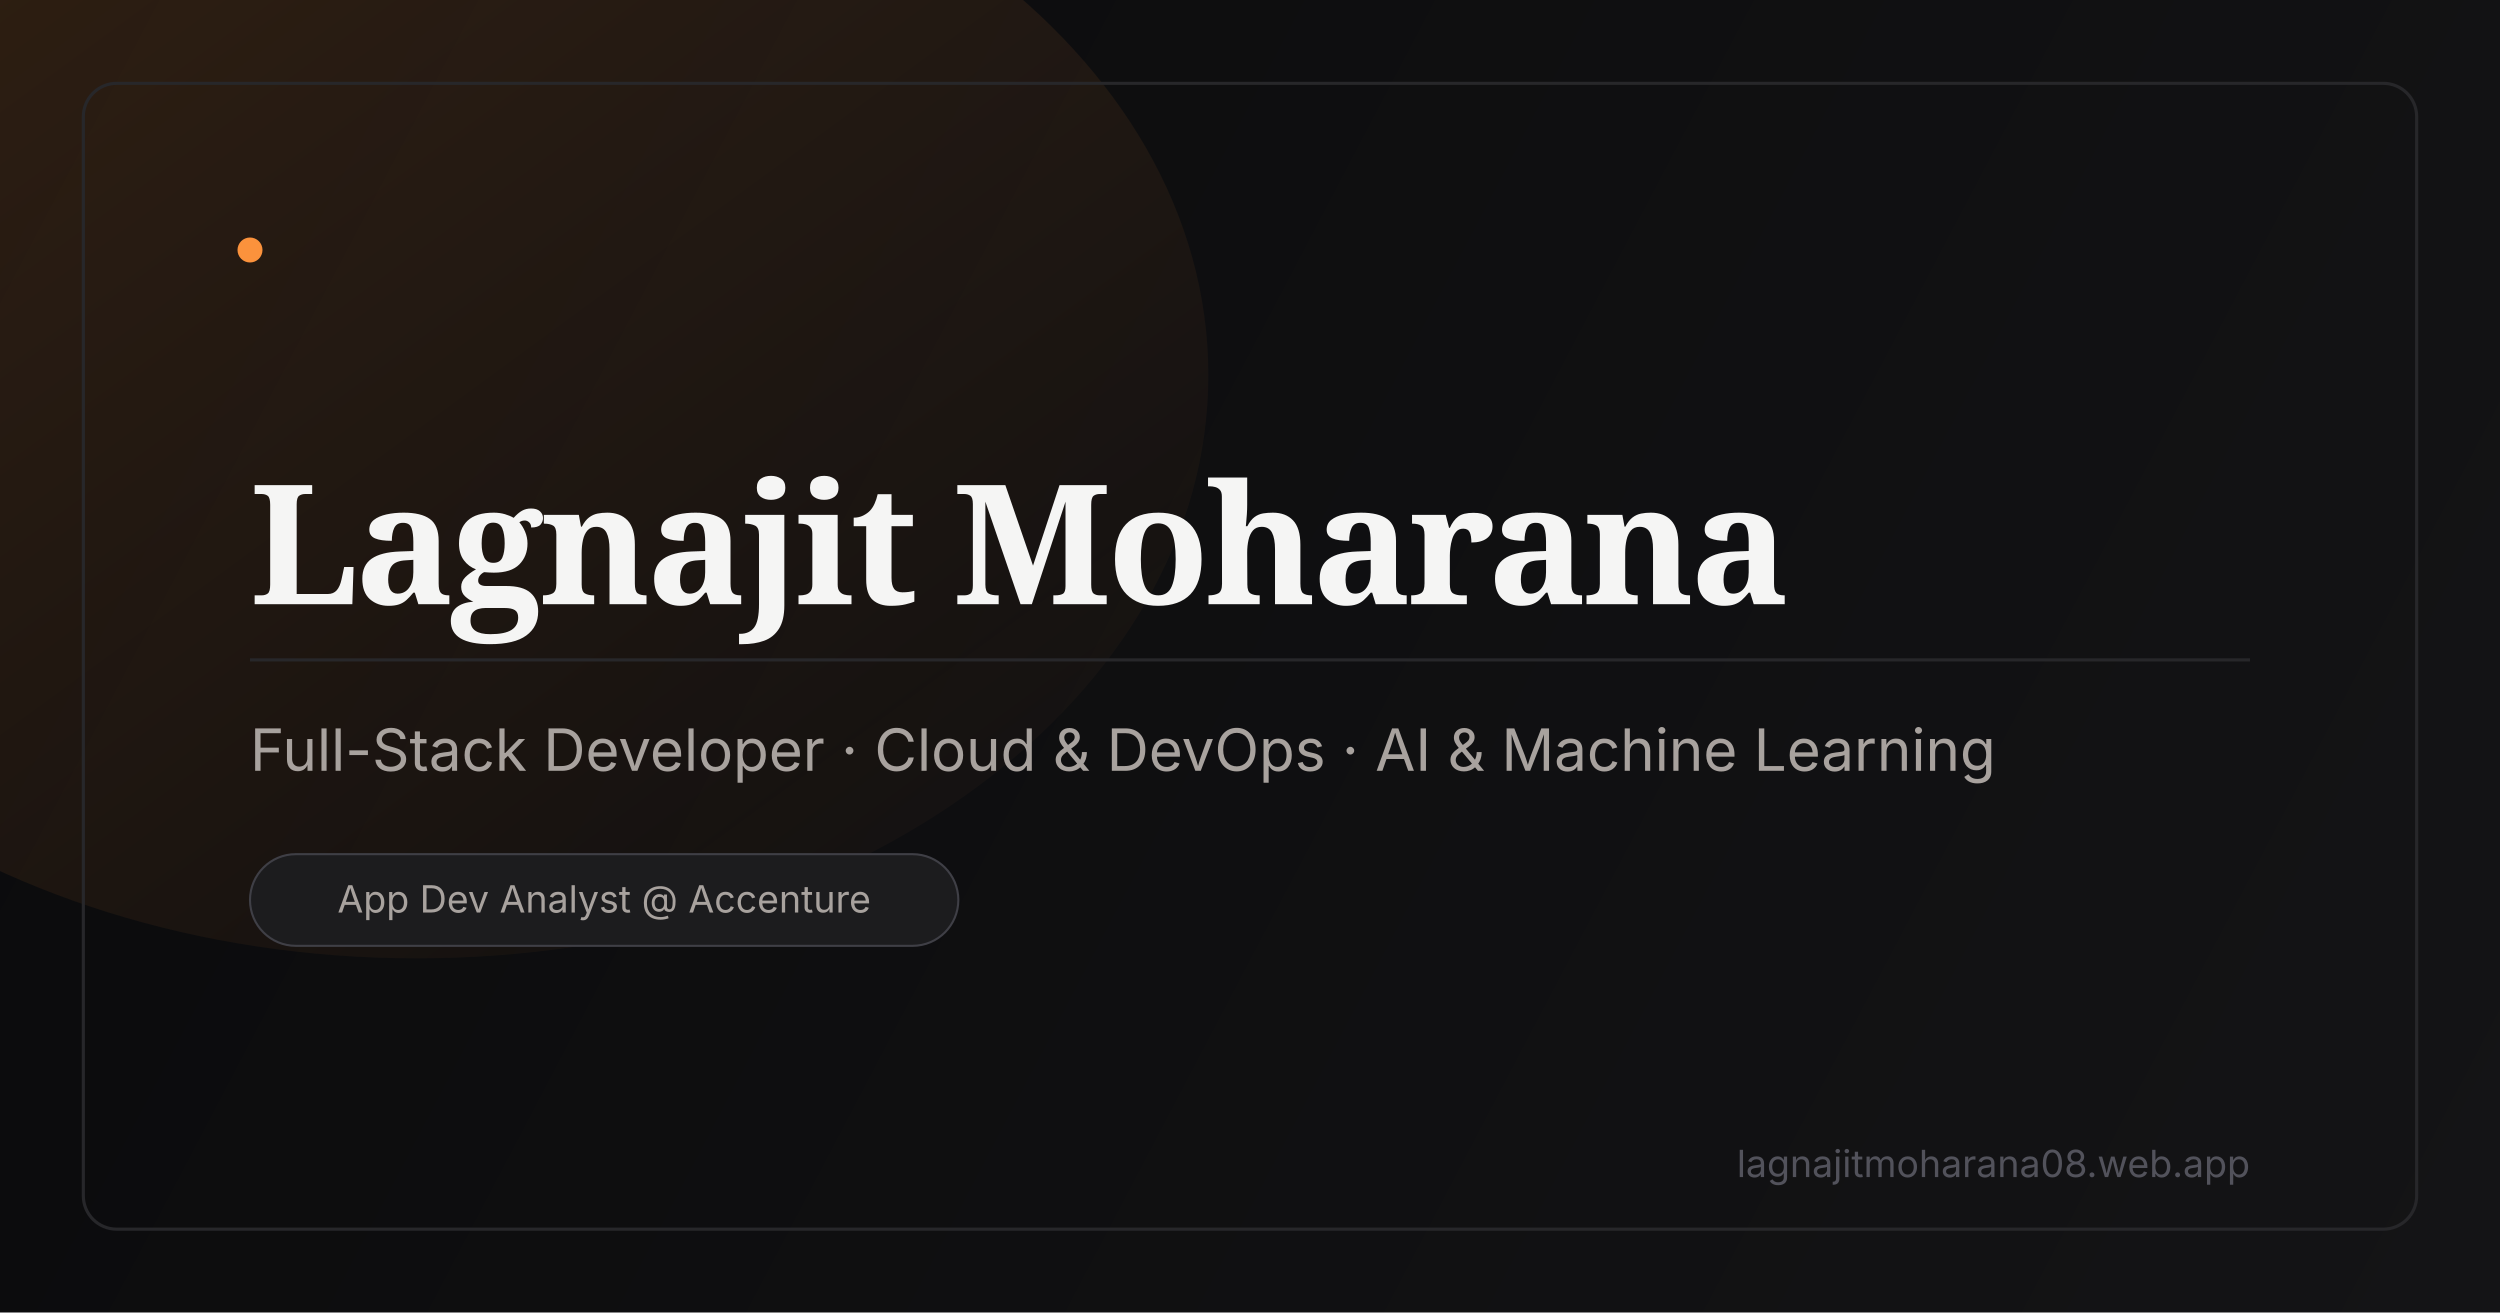
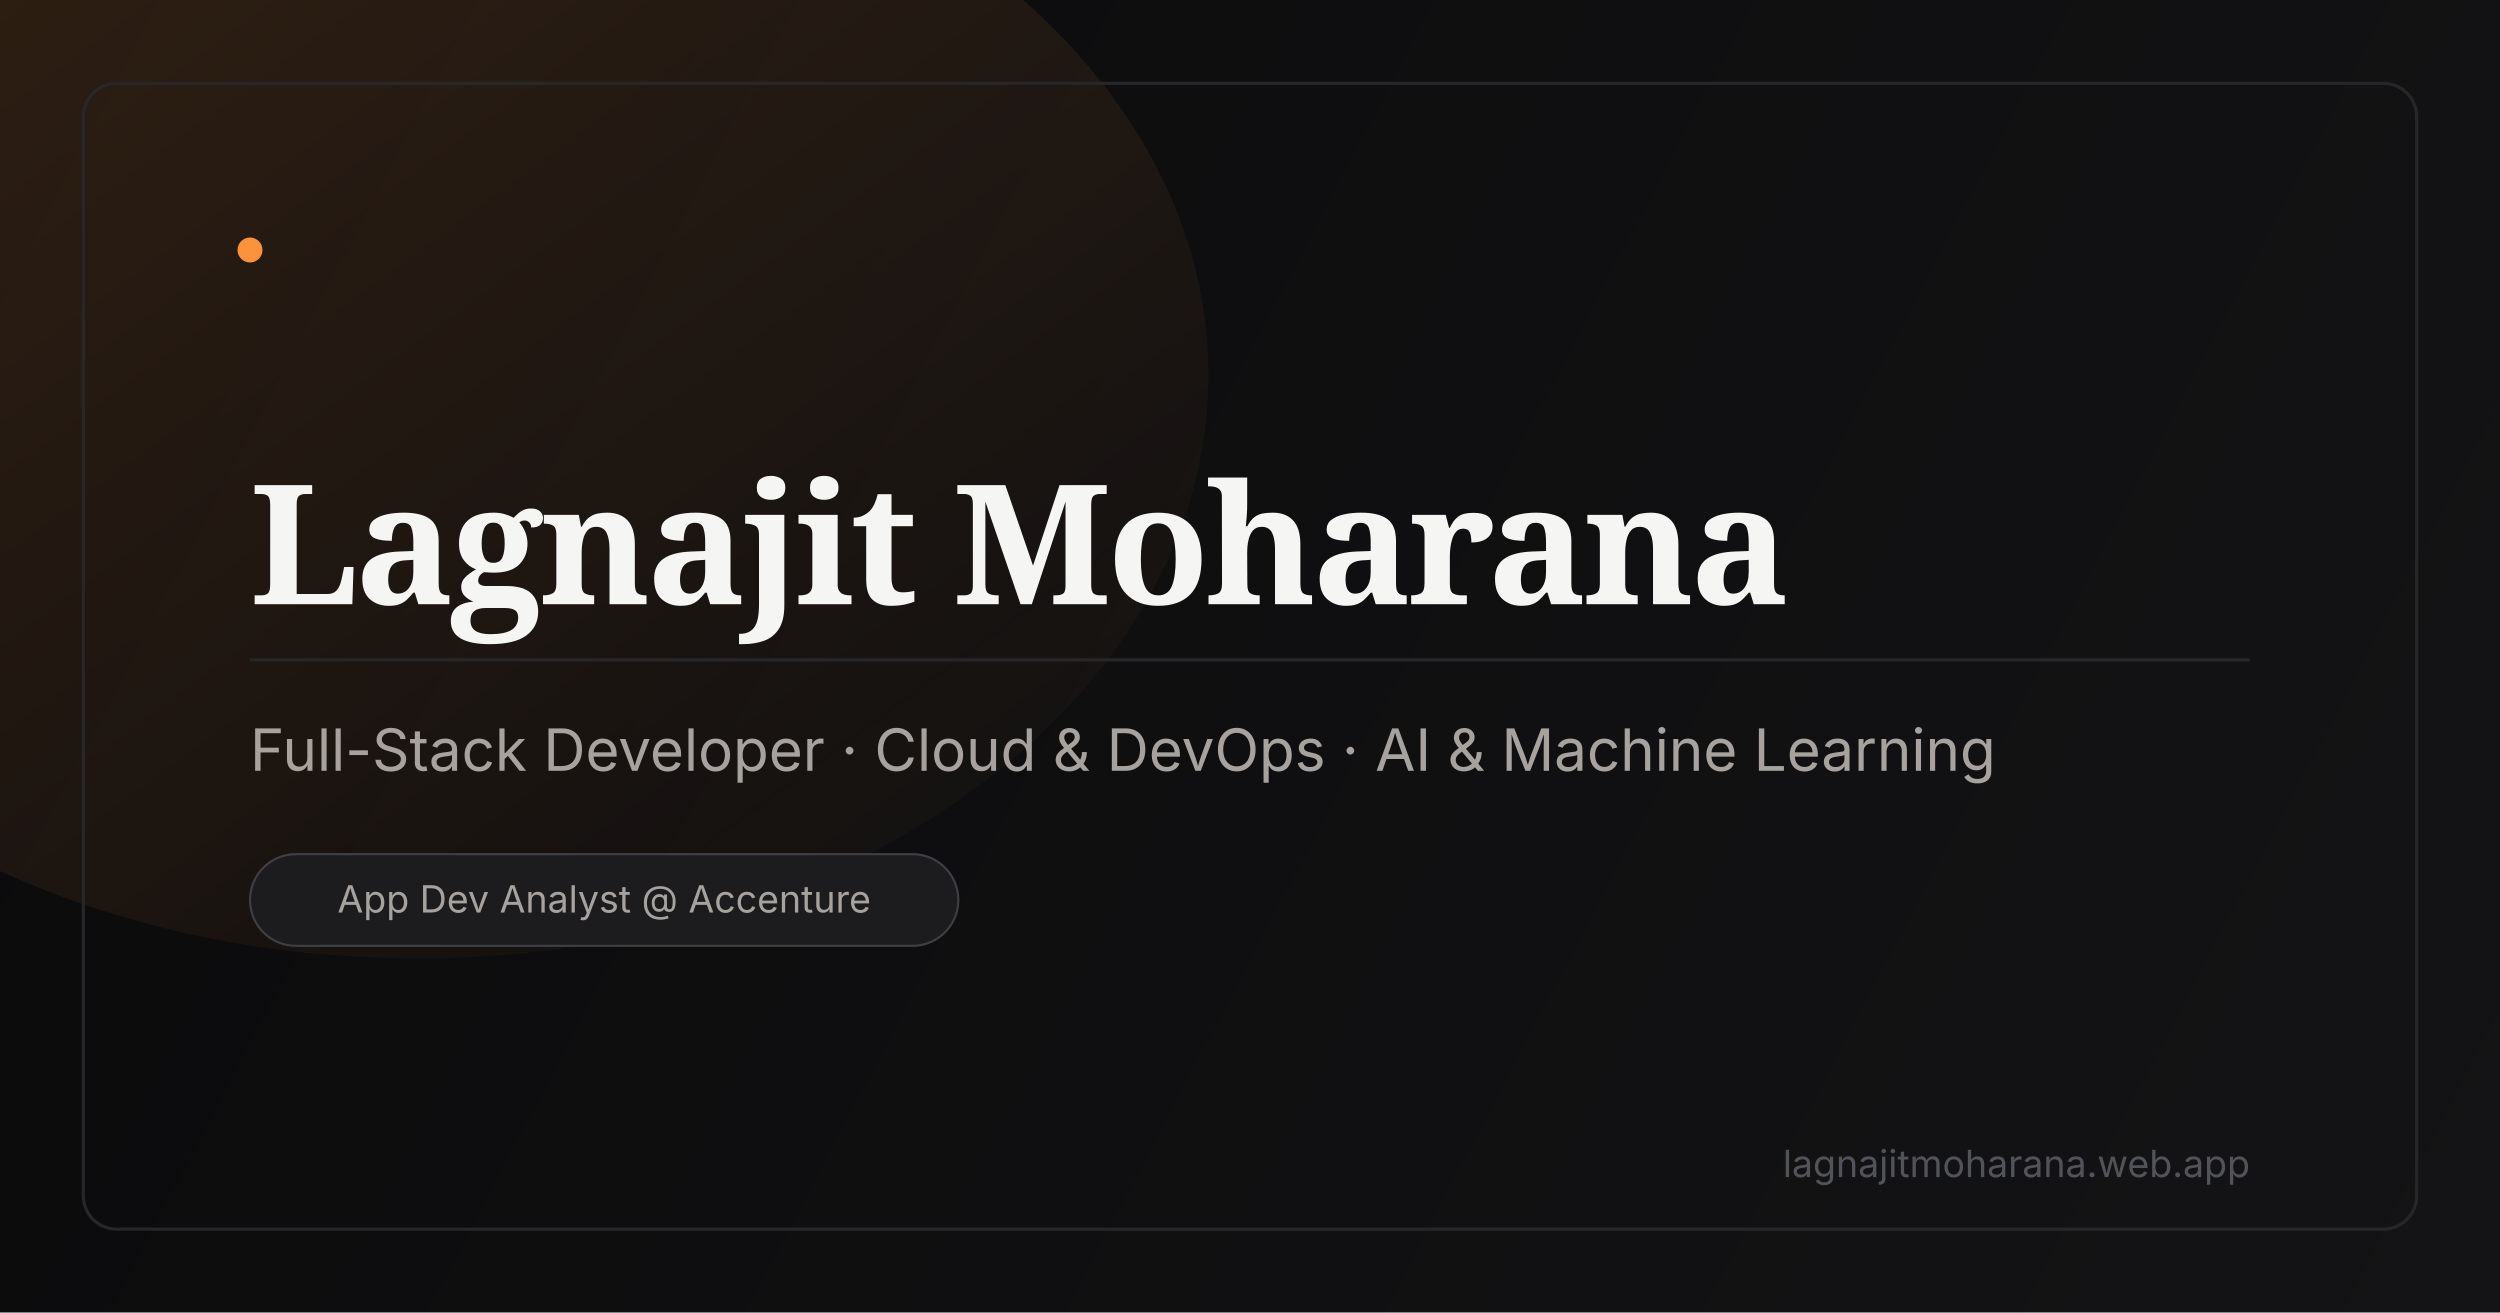
<svg xmlns="http://www.w3.org/2000/svg" width="1200" height="630" viewBox="0 0 1200 630">
  <defs>
    <linearGradient id="bg" x1="0" y1="0" x2="1200" y2="630" gradientUnits="userSpaceOnUse">
      <stop offset="0%" stop-color="#0a0a0b" />
      <stop offset="100%" stop-color="#141416" />
    </linearGradient>
    <linearGradient id="accent-glow" x1="0" y1="0" x2="1" y2="1">
      <stop offset="0%" stop-color="#fb923c" stop-opacity="0.18" />
      <stop offset="100%" stop-color="#fb923c" stop-opacity="0" />
    </linearGradient>
  </defs>
  <rect width="1200" height="630" fill="url(#bg)" />
  <ellipse cx="200" cy="180" rx="380" ry="280" fill="url(#accent-glow)" />
  <rect x="40" y="40" width="1120" height="550" rx="16" fill="none" stroke="#27272a" stroke-width="1.5" />
  <circle cx="120" cy="120" r="6" fill="#fb923c" />
  <text x="120" y="290" font-family="Georgia, serif" font-size="80" font-weight="700" fill="#f5f5f4" letter-spacing="-2">Lagnajit Moharana</text>
  <rect x="120" y="316" width="960" height="1.5" fill="#27272a" />
  <text x="120" y="370" font-family="-apple-system, sans-serif" font-size="28" font-weight="400" fill="#a8a29e">Full-Stack Developer · Cloud &amp; DevOps · AI &amp; Machine Learning</text>
  <rect x="120" y="410" width="340" height="44" rx="22" fill="#1c1c1e" stroke="#3f3f46" stroke-width="1" />
  <text x="290" y="438" font-family="-apple-system, sans-serif" font-size="18" fill="#a8a29e" text-anchor="middle">App Dev Analyst @ Accenture</text>
-   <text x="1080" y="565" font-family="-apple-system, sans-serif" font-size="18" fill="#52525b" text-anchor="end">lagnajitmoharana08.web.app</text>
+   <text x="1080" y="565" font-family="-apple-system, sans-serif" font-size="18" fill="#52525b" text-anchor="end">lagnajitmoharana.web.app</text>
</svg>
